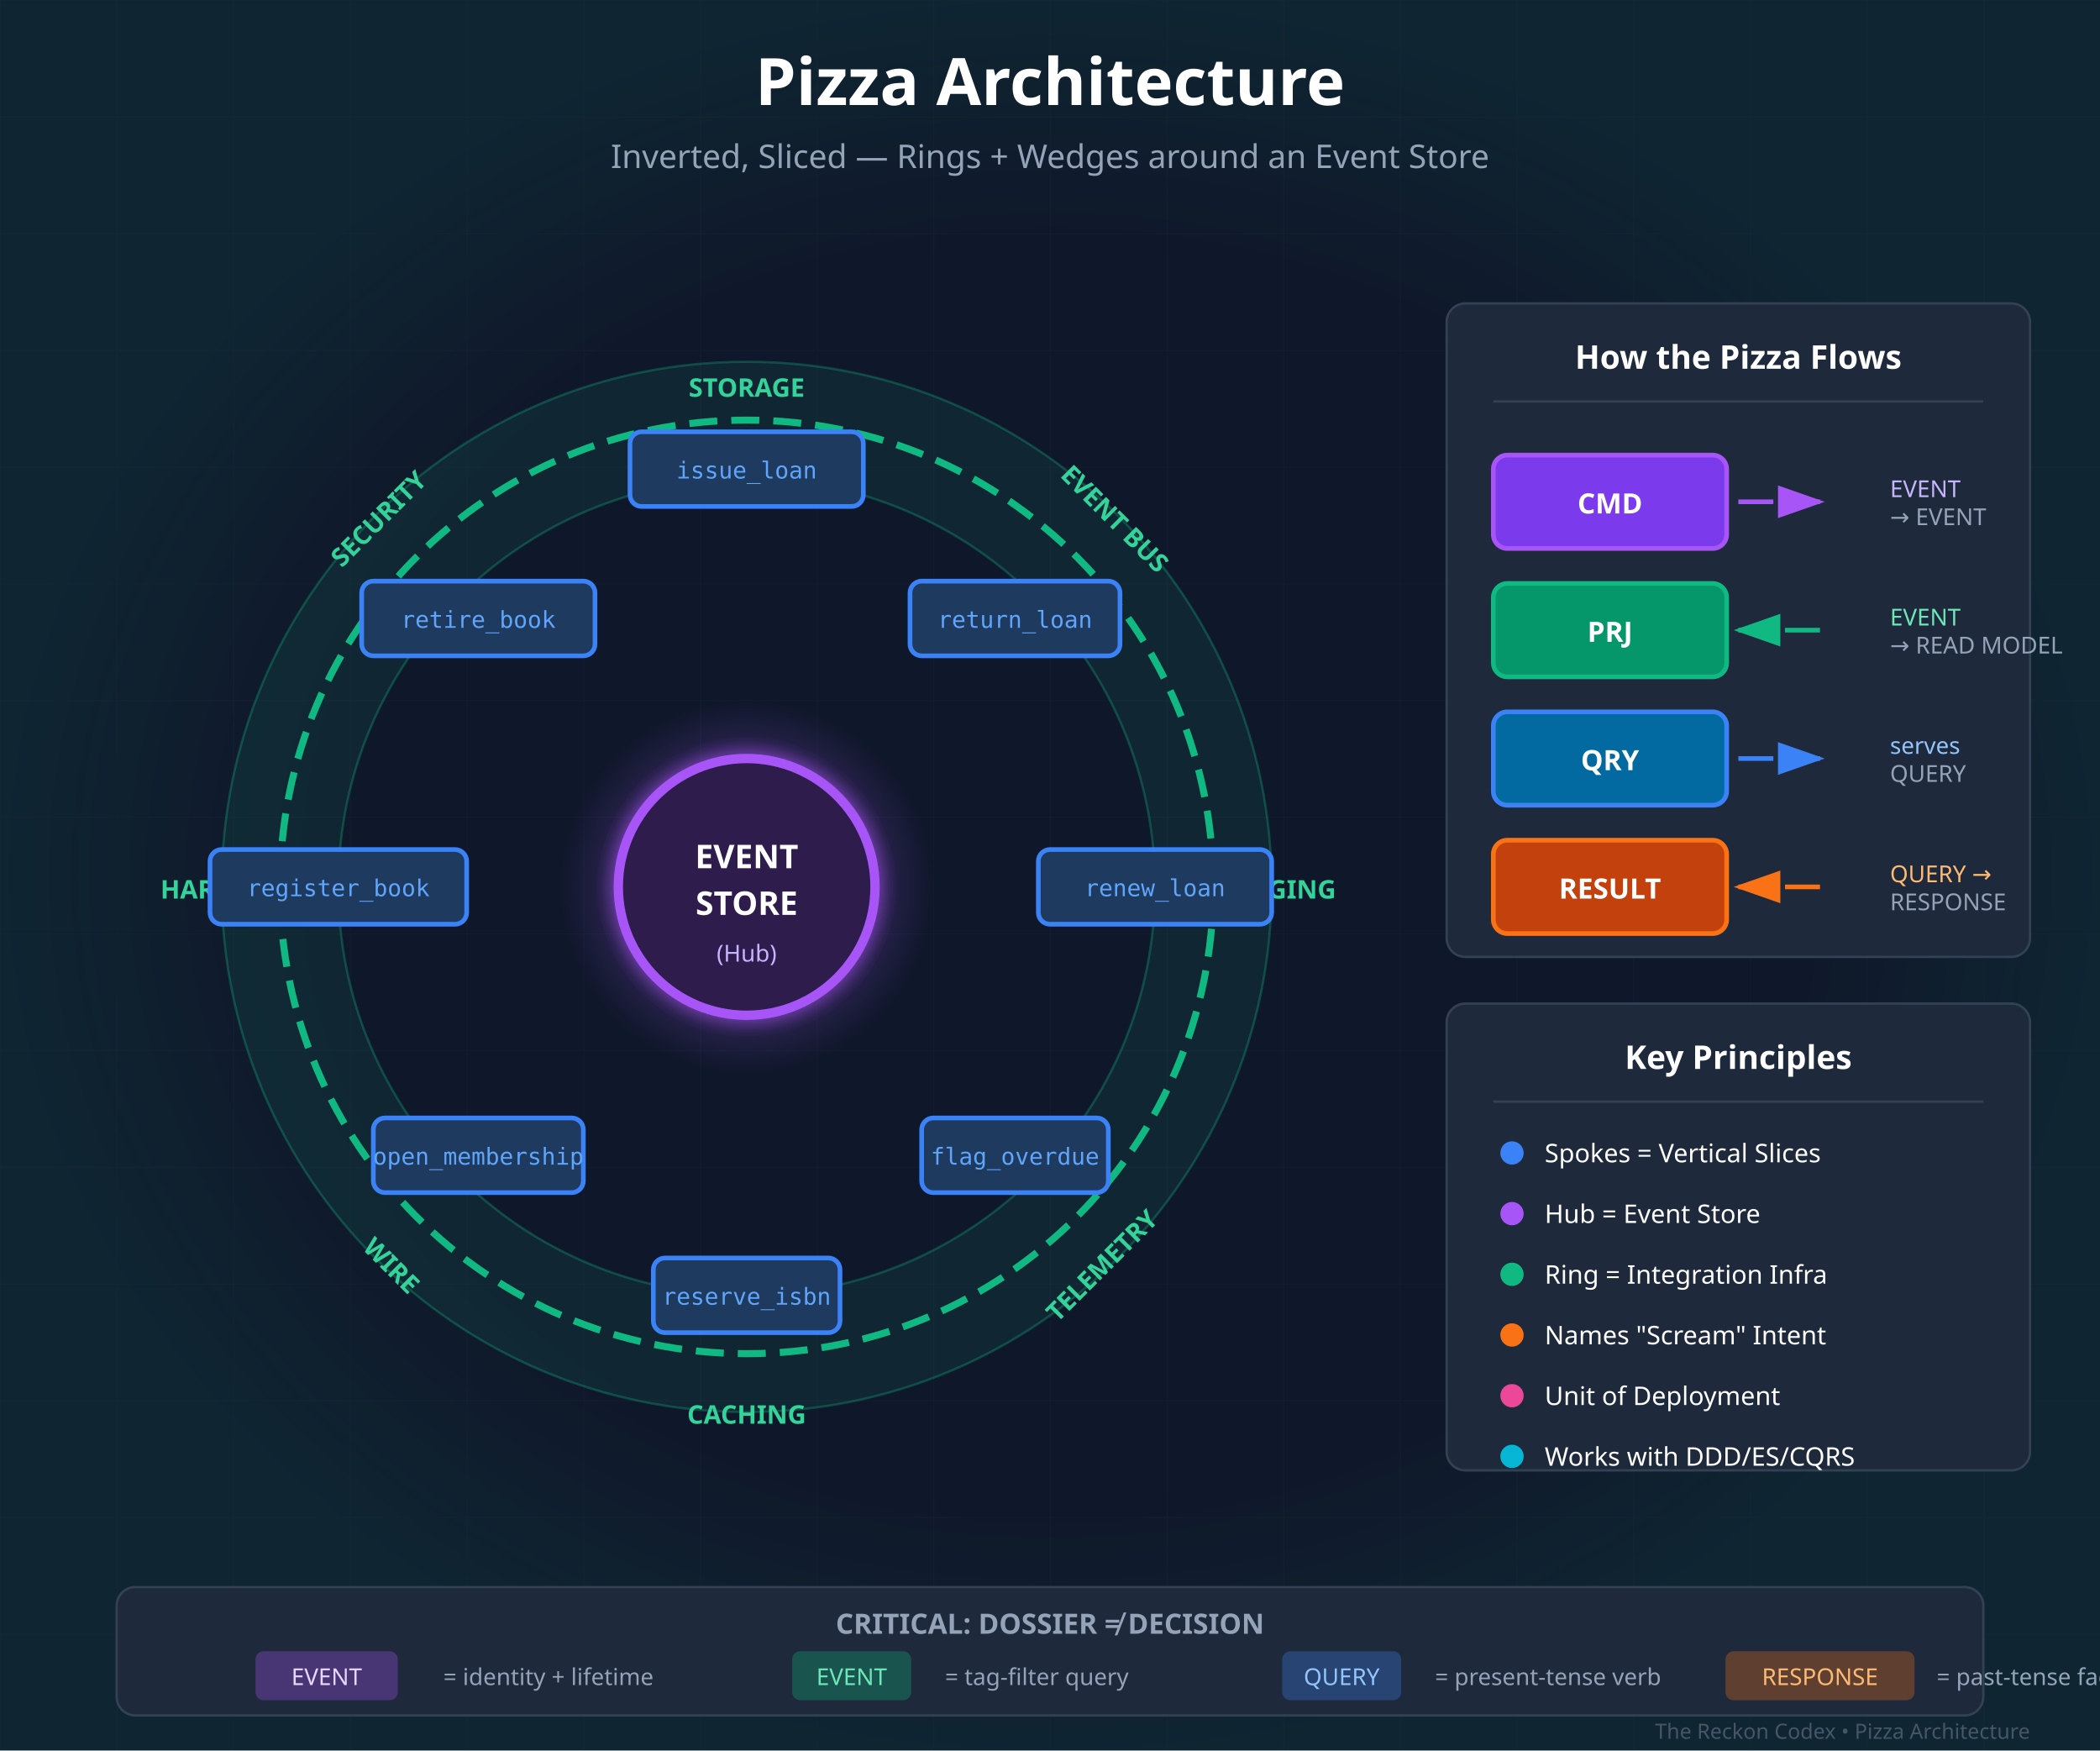
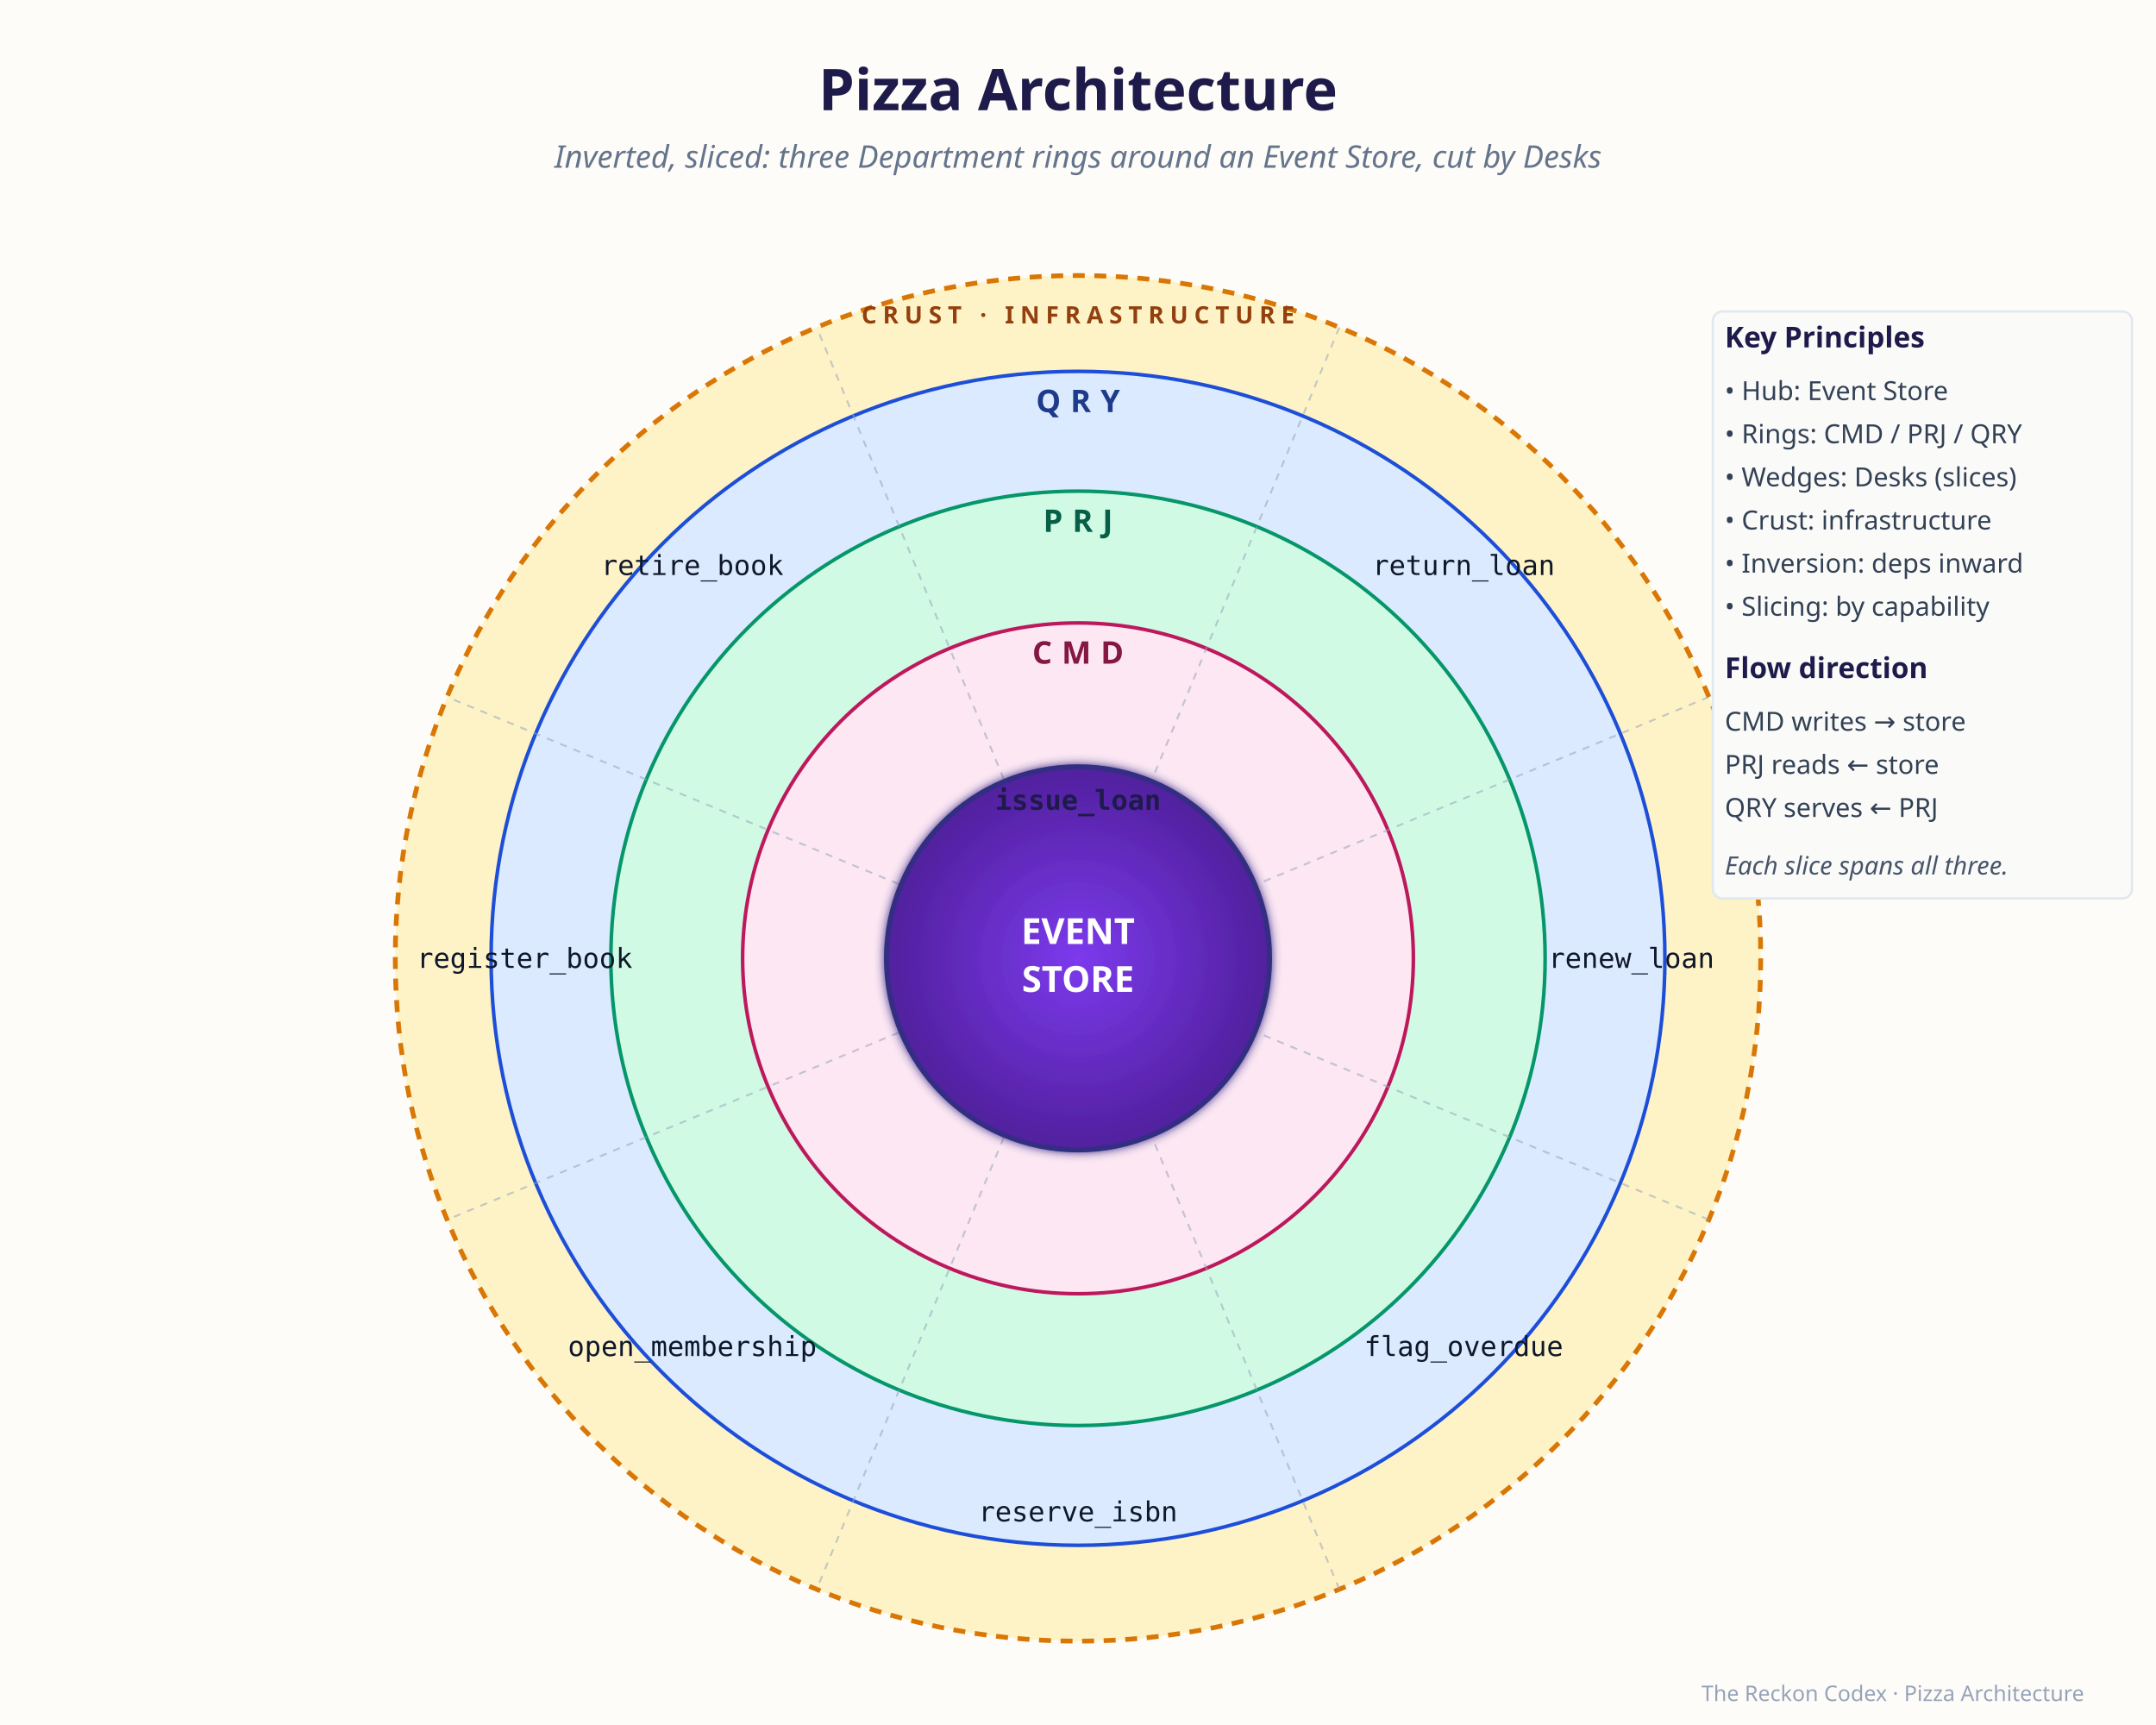
- <svg xmlns="http://www.w3.org/2000/svg" viewBox="0 0 900 750">
+ <svg xmlns="http://www.w3.org/2000/svg" viewBox="0 0 900 720" font-family="system-ui, sans-serif">
  <defs>
-     <radialGradient id="hubGlow" cx="50%" cy="50%" r="50%">
-       <stop offset="0%" stop-color="#a855f7" stop-opacity="0.6" />
-       <stop offset="100%" stop-color="#a855f7" stop-opacity="0" />
+     <radialGradient id="hub" cx="50%" cy="50%" r="55%">
+       <stop offset="0%" stop-color="#7c3aed" />
+       <stop offset="100%" stop-color="#4c1d95" />
    </radialGradient>
-     <radialGradient id="ringGlow" cx="50%" cy="50%" r="50%">
-       <stop offset="70%" stop-color="#10b981" stop-opacity="0" />
-       <stop offset="100%" stop-color="#10b981" stop-opacity="0.3" />
-     </radialGradient>
-     <linearGradient id="spokeGrad" x1="0%" y1="0%" x2="100%" y2="100%">
-       <stop offset="0%" stop-color="#3b82f6" />
-       <stop offset="100%" stop-color="#8b5cf6" />
-     </linearGradient>
-     <filter id="glow" x="-50%" y="-50%" width="200%" height="200%">
-       <feGaussianBlur stdDeviation="4" result="coloredBlur" />
+     <filter id="soft" x="-20%" y="-20%" width="140%" height="140%">
+       <feGaussianBlur stdDeviation="2" result="b" />
      <feMerge>
-         <feMergeNode in="coloredBlur" />
+         <feMergeNode in="b" />
        <feMergeNode in="SourceGraphic" />
      </feMerge>
    </filter>
-     <filter id="softGlow" x="-30%" y="-30%" width="160%" height="160%">
-       <feGaussianBlur stdDeviation="2" result="blur" />
-       <feMerge>
-         <feMergeNode in="blur" />
-         <feMergeNode in="SourceGraphic" />
-       </feMerge>
-     </filter>
-     <marker id="arrowPurple" markerWidth="10" markerHeight="7" refX="9" refY="3.5" orient="auto">
-       <polygon points="0 0, 10 3.5, 0 7" fill="#a855f7" />
-     </marker>
-     <marker id="arrowGreen" markerWidth="10" markerHeight="7" refX="9" refY="3.5" orient="auto">
-       <polygon points="0 0, 10 3.5, 0 7" fill="#10b981" />
-     </marker>
-     <marker id="arrowBlue" markerWidth="10" markerHeight="7" refX="9" refY="3.5" orient="auto">
-       <polygon points="0 0, 10 3.5, 0 7" fill="#3b82f6" />
-     </marker>
-     <marker id="arrowOrange" markerWidth="10" markerHeight="7" refX="9" refY="3.5" orient="auto">
-       <polygon points="0 0, 10 3.5, 0 7" fill="#f97316" />
-     </marker>
  </defs>
-   <style>
-     @keyframes pulse {
-       0%, 100% { opacity: 0.4; transform: scale(1); }
-       50% { opacity: 0.8; transform: scale(1.05); }
-     }
-     @keyframes pulseSlow {
-       0%, 100% { opacity: 0.3; }
-       50% { opacity: 0.6; }
-     }
-     @keyframes rotate {
-       from { transform: rotate(0deg); }
-       to { transform: rotate(360deg); }
-     }
-     @keyframes dash {
-       to { stroke-dashoffset: -20; }
-     }
-     @keyframes flowOut {
-       0% { stroke-dashoffset: 0; }
-       100% { stroke-dashoffset: -30; }
-     }
-     @keyframes flowIn {
-       0% { stroke-dashoffset: 0; }
-       100% { stroke-dashoffset: 30; }
-     }
-     @keyframes breathe {
-       0%, 100% { r: 55; }
-       50% { r: 58; }
-     }
-     .hub-glow { animation: pulse 3s ease-in-out infinite; transform-origin: center; }
-     .ring-pulse { animation: pulseSlow 4s ease-in-out infinite; }
-     .ring-dash { animation: dash 2s linear infinite; }
-     .flow-out { stroke-dasharray: 15 10; animation: flowOut 1.5s linear infinite; }
-     .flow-in { stroke-dasharray: 15 10; animation: flowIn 1.5s linear infinite; }
-     .breathe { animation: breathe 3s ease-in-out infinite; }
-     .spoke-hover:hover { filter: url(#glow); cursor: pointer; }
-   </style>
-   <rect width="900" height="750" fill="#0f172a" />
-   <rect width="900" height="750" fill="url(#ringGlow)" opacity="0.3" />
-   <defs>
-     <pattern id="grid" width="50" height="50" patternUnits="userSpaceOnUse">
-       <path d="M 50 0 L 0 0 0 50" fill="none" stroke="#1e293b" stroke-width="0.5" />
-     </pattern>
-   </defs>
-   <rect width="900" height="750" fill="url(#grid)" opacity="0.4" />
-   <text x="450" y="45" text-anchor="middle" font-family="system-ui, sans-serif" font-size="28" font-weight="bold" fill="#fff">Pizza Architecture</text>
-   <text x="450" y="72" text-anchor="middle" font-family="system-ui, sans-serif" font-size="14" fill="#94a3b8">Inverted, Sliced — Rings + Wedges around an Event Store</text>
-   <g transform="translate(320, 380)">
-     <circle cx="0" cy="0" r="200" fill="none" stroke="#10b981" stroke-width="50" opacity="0.1" class="ring-pulse" />
-     <circle cx="0" cy="0" r="200" fill="none" stroke="#10b981" stroke-width="3" stroke-dasharray="12 6" class="ring-dash" />
-     <circle cx="0" cy="0" r="175" fill="none" stroke="#10b981" stroke-width="1" opacity="0.3" />
-     <circle cx="0" cy="0" r="225" fill="none" stroke="#10b981" stroke-width="1" opacity="0.3" />
-     <g font-family="system-ui, sans-serif" font-size="11" fill="#34d399" font-weight="bold">
-       <text x="0" y="-210" text-anchor="middle">STORAGE</text>
-       <text x="155" y="-155" text-anchor="middle" transform="rotate(45, 155, -155)">EVENT BUS</text>
-       <text x="220" y="5" text-anchor="middle">MESSAGING</text>
-       <text x="155" y="165" text-anchor="middle" transform="rotate(-45, 155, 165)">TELEMETRY</text>
-       <text x="0" y="230" text-anchor="middle">CACHING</text>
-       <text x="-155" y="165" text-anchor="middle" transform="rotate(45, -155, 165)">WIRE</text>
-       <text x="-220" y="5" text-anchor="middle">HARDWARE</text>
-       <text x="-155" y="-155" text-anchor="middle" transform="rotate(-45, -155, -155)">SECURITY</text>
-     </g>
-     <g id="spokes">
-       <g class="spoke-hover">
-         <line x1="0" y1="-60" x2="0" y2="-160" stroke="url(#spokeGrad)" stroke-width="10" stroke-linecap="round" filter="url(#softGlow)" />
-         <rect x="-50" y="-195" width="100" height="32" rx="5" fill="#1e3a5f" stroke="#3b82f6" stroke-width="2" />
-         <text x="0" y="-175" text-anchor="middle" font-family="monospace" font-size="10" fill="#60a5fa">issue_loan</text>
-       </g>
-       <g class="spoke-hover" transform="rotate(45)">
-         <line x1="0" y1="-60" x2="0" y2="-160" stroke="url(#spokeGrad)" stroke-width="10" stroke-linecap="round" filter="url(#softGlow)" />
-         <g transform="rotate(-45) translate(115, -115)">
-           <rect x="-45" y="-16" width="90" height="32" rx="5" fill="#1e3a5f" stroke="#3b82f6" stroke-width="2" />
-           <text x="0" y="4" text-anchor="middle" font-family="monospace" font-size="10" fill="#60a5fa">return_loan</text>
-         </g>
-       </g>
-       <g class="spoke-hover" transform="rotate(90)">
-         <line x1="0" y1="-60" x2="0" y2="-160" stroke="url(#spokeGrad)" stroke-width="10" stroke-linecap="round" filter="url(#softGlow)" />
-         <g transform="rotate(-90) translate(175, 0)">
-           <rect x="-50" y="-16" width="100" height="32" rx="5" fill="#1e3a5f" stroke="#3b82f6" stroke-width="2" />
-           <text x="0" y="4" text-anchor="middle" font-family="monospace" font-size="10" fill="#60a5fa">renew_loan</text>
-         </g>
-       </g>
-       <g class="spoke-hover" transform="rotate(135)">
-         <line x1="0" y1="-60" x2="0" y2="-160" stroke="url(#spokeGrad)" stroke-width="10" stroke-linecap="round" filter="url(#softGlow)" />
-         <g transform="rotate(-135) translate(115, 115)">
-           <rect x="-40" y="-16" width="80" height="32" rx="5" fill="#1e3a5f" stroke="#3b82f6" stroke-width="2" />
-           <text x="0" y="4" text-anchor="middle" font-family="monospace" font-size="10" fill="#60a5fa">flag_overdue</text>
-         </g>
-       </g>
-       <g class="spoke-hover" transform="rotate(180)">
-         <line x1="0" y1="-60" x2="0" y2="-160" stroke="url(#spokeGrad)" stroke-width="10" stroke-linecap="round" filter="url(#softGlow)" />
-         <g transform="rotate(-180) translate(0, 175)">
-           <rect x="-40" y="-16" width="80" height="32" rx="5" fill="#1e3a5f" stroke="#3b82f6" stroke-width="2" />
-           <text x="0" y="4" text-anchor="middle" font-family="monospace" font-size="10" fill="#60a5fa">reserve_isbn</text>
-         </g>
-       </g>
-       <g class="spoke-hover" transform="rotate(225)">
-         <line x1="0" y1="-60" x2="0" y2="-160" stroke="url(#spokeGrad)" stroke-width="10" stroke-linecap="round" filter="url(#softGlow)" />
-         <g transform="rotate(-225) translate(-115, 115)">
-           <rect x="-45" y="-16" width="90" height="32" rx="5" fill="#1e3a5f" stroke="#3b82f6" stroke-width="2" />
-           <text x="0" y="4" text-anchor="middle" font-family="monospace" font-size="10" fill="#60a5fa">open_membership</text>
-         </g>
-       </g>
-       <g class="spoke-hover" transform="rotate(270)">
-         <line x1="0" y1="-60" x2="0" y2="-160" stroke="url(#spokeGrad)" stroke-width="10" stroke-linecap="round" filter="url(#softGlow)" />
-         <g transform="rotate(-270) translate(-175, 0)">
-           <rect x="-55" y="-16" width="110" height="32" rx="5" fill="#1e3a5f" stroke="#3b82f6" stroke-width="2" />
-           <text x="0" y="4" text-anchor="middle" font-family="monospace" font-size="10" fill="#60a5fa">register_book</text>
-         </g>
-       </g>
-       <g class="spoke-hover" transform="rotate(315)">
-         <line x1="0" y1="-60" x2="0" y2="-160" stroke="url(#spokeGrad)" stroke-width="10" stroke-linecap="round" filter="url(#softGlow)" />
-         <g transform="rotate(-315) translate(-115, -115)">
-           <rect x="-50" y="-16" width="100" height="32" rx="5" fill="#1e3a5f" stroke="#3b82f6" stroke-width="2" />
-           <text x="0" y="4" text-anchor="middle" font-family="monospace" font-size="10" fill="#60a5fa">retire_book</text>
-         </g>
-       </g>
-     </g>
-     <circle cx="0" cy="0" r="80" fill="url(#hubGlow)" class="hub-glow" />
-     <circle cx="0" cy="0" r="55" fill="#2d1b4e" stroke="#a855f7" stroke-width="4" filter="url(#glow)" class="breathe" />
-     <text x="0" y="-8" text-anchor="middle" font-family="system-ui, sans-serif" font-size="14" font-weight="bold" fill="#fff">EVENT</text>
-     <text x="0" y="12" text-anchor="middle" font-family="system-ui, sans-serif" font-size="14" font-weight="bold" fill="#fff">STORE</text>
-     <text x="0" y="32" text-anchor="middle" font-family="system-ui, sans-serif" font-size="10" fill="#c4b5fd">(Hub)</text>
+   <rect width="900" height="720" fill="#fefcf8" />
+   <text x="450" y="46" text-anchor="middle" font-size="24" font-weight="700" fill="#1e1b4b">Pizza Architecture</text>
+   <text x="450" y="70" text-anchor="middle" font-size="13" fill="#64748b" font-style="italic">Inverted, sliced: three Department rings around an Event Store, cut by Desks</text>
+   <circle cx="450" cy="400" r="285" fill="#fef3c7" stroke="#d97706" stroke-width="2" stroke-dasharray="5,4" />
+   <circle cx="450" cy="400" r="245" fill="#dbeafe" stroke="#1d4ed8" stroke-width="1.5" />
+   <circle cx="450" cy="400" r="195" fill="#d1fae5" stroke="#059669" stroke-width="1.5" />
+   <circle cx="450" cy="400" r="140" fill="#fce7f3" stroke="#be185d" stroke-width="1.5" />
+   <g stroke="#94a3b8" stroke-width="0.8" stroke-dasharray="3,3" stroke-opacity="0.55">
+     <line x1="450" y1="115" x2="450" y2="685" transform="rotate(22.5 450 400)" />
+     <line x1="450" y1="115" x2="450" y2="685" transform="rotate(67.5 450 400)" />
+     <line x1="450" y1="115" x2="450" y2="685" transform="rotate(112.5 450 400)" />
+     <line x1="450" y1="115" x2="450" y2="685" transform="rotate(157.5 450 400)" />
  </g>
-   <g transform="translate(620, 130)">
-     <rect x="0" y="0" width="250" height="280" rx="8" fill="#1e293b" stroke="#334155" stroke-width="1" />
-     <text x="125" y="28" text-anchor="middle" font-family="system-ui, sans-serif" font-size="14" font-weight="bold" fill="#fff">How the Pizza Flows</text>
-     <line x1="20" y1="42" x2="230" y2="42" stroke="#334155" stroke-width="1" />
-     <g transform="translate(20, 65)">
-       <rect x="0" y="0" width="100" height="40" rx="6" fill="#7c3aed" stroke="#a855f7" stroke-width="2" />
-       <text x="50" y="25" text-anchor="middle" font-family="system-ui, sans-serif" font-size="12" font-weight="bold" fill="#fff">CMD</text>
-       <line x1="105" y1="20" x2="140" y2="20" stroke="#a855f7" stroke-width="2" marker-end="url(#arrowPurple)" class="flow-out" />
-       <text x="170" y="18" font-family="system-ui, sans-serif" font-size="10" fill="#c4b5fd">EVENT</text>
-       <text x="170" y="30" font-family="system-ui, sans-serif" font-size="10" fill="#94a3b8">→ EVENT</text>
-     </g>
-     <g transform="translate(20, 120)">
-       <rect x="0" y="0" width="100" height="40" rx="6" fill="#059669" stroke="#10b981" stroke-width="2" />
-       <text x="50" y="25" text-anchor="middle" font-family="system-ui, sans-serif" font-size="12" font-weight="bold" fill="#fff">PRJ</text>
-       <line x1="140" y1="20" x2="105" y2="20" stroke="#10b981" stroke-width="2" marker-end="url(#arrowGreen)" class="flow-in" />
-       <text x="170" y="18" font-family="system-ui, sans-serif" font-size="10" fill="#6ee7b7">EVENT</text>
-       <text x="170" y="30" font-family="system-ui, sans-serif" font-size="10" fill="#94a3b8">→ READ MODEL</text>
-     </g>
-     <g transform="translate(20, 175)">
-       <rect x="0" y="0" width="100" height="40" rx="6" fill="#0369a1" stroke="#3b82f6" stroke-width="2" />
-       <text x="50" y="25" text-anchor="middle" font-family="system-ui, sans-serif" font-size="12" font-weight="bold" fill="#fff">QRY</text>
-       <line x1="105" y1="20" x2="140" y2="20" stroke="#3b82f6" stroke-width="2" marker-end="url(#arrowBlue)" class="flow-out" />
-       <text x="170" y="18" font-family="system-ui, sans-serif" font-size="10" fill="#93c5fd">serves</text>
-       <text x="170" y="30" font-family="system-ui, sans-serif" font-size="10" fill="#94a3b8">QUERY</text>
-     </g>
-     <g transform="translate(20, 230)">
-       <rect x="0" y="0" width="100" height="40" rx="6" fill="#c2410c" stroke="#f97316" stroke-width="2" />
-       <text x="50" y="25" text-anchor="middle" font-family="system-ui, sans-serif" font-size="12" font-weight="bold" fill="#fff">RESULT</text>
-       <line x1="140" y1="20" x2="105" y2="20" stroke="#f97316" stroke-width="2" marker-end="url(#arrowOrange)" class="flow-in" />
-       <text x="170" y="18" font-family="system-ui, sans-serif" font-size="10" fill="#fdba74">QUERY →</text>
-       <text x="170" y="30" font-family="system-ui, sans-serif" font-size="10" fill="#94a3b8">RESPONSE</text>
-     </g>
+   <text x="450" y="135" text-anchor="middle" font-size="10" font-weight="700" fill="#92400e" letter-spacing="2.5">CRUST · INFRASTRUCTURE</text>
+   <text x="450" y="172" text-anchor="middle" font-size="13" font-weight="700" fill="#1e3a8a" letter-spacing="4">QRY</text>
+   <text x="450" y="222" text-anchor="middle" font-size="13" font-weight="700" fill="#065f46" letter-spacing="4">PRJ</text>
+   <text x="450" y="277" text-anchor="middle" font-size="13" font-weight="700" fill="#831843" letter-spacing="4">CMD</text>
+   <circle cx="450" cy="400" r="80" fill="url(#hub)" stroke="#312e81" stroke-width="2" filter="url(#soft)" />
+   <text x="450" y="394" text-anchor="middle" font-size="15" font-weight="700" fill="#fff">EVENT</text>
+   <text x="450" y="414" text-anchor="middle" font-size="15" font-weight="700" fill="#fff">STORE</text>
+   <g font-size="11.5" fill="#0f172a" text-anchor="middle" font-family="monospace">
+     <text x="611" y="240">return_loan</text>
+     <text x="681" y="404">renew_loan</text>
+     <text x="611" y="566">flag_overdue</text>
+     <text x="450" y="635">reserve_isbn</text>
+     <text x="289" y="566">open_membership</text>
+     <text x="219" y="404">register_book</text>
+     <text x="289" y="240">retire_book</text>
+     <text x="450" y="338" fill="#1e1b4b" font-weight="700">issue_loan</text>
  </g>
-   <g transform="translate(620, 430)">
-     <rect x="0" y="0" width="250" height="200" rx="8" fill="#1e293b" stroke="#334155" stroke-width="1" />
-     <text x="125" y="28" text-anchor="middle" font-family="system-ui, sans-serif" font-size="14" font-weight="bold" fill="#fff">Key Principles</text>
-     <line x1="20" y1="42" x2="230" y2="42" stroke="#334155" stroke-width="1" />
-     <g transform="translate(20, 60)" font-family="system-ui, sans-serif" font-size="11">
-       <circle cx="8" cy="4" r="5" fill="#3b82f6" />
-       <text x="22" y="8" fill="#fff">Spokes = Vertical Slices</text>
-       <circle cx="8" cy="30" r="5" fill="#a855f7" />
-       <text x="22" y="34" fill="#fff">Hub = Event Store</text>
-       <circle cx="8" cy="56" r="5" fill="#10b981" />
-       <text x="22" y="60" fill="#fff">Ring = Integration Infra</text>
-       <circle cx="8" cy="82" r="5" fill="#f97316" />
-       <text x="22" y="86" fill="#fff">Names "Scream" Intent</text>
-       <circle cx="8" cy="108" r="5" fill="#ec4899" />
-       <text x="22" y="112" fill="#fff">Unit of Deployment</text>
-       <circle cx="8" cy="134" r="5" fill="#06b6d4" />
-       <text x="22" y="138" fill="#fff">Works with DDD/ES/CQRS</text>
-     </g>
+   <g transform="translate(720, 145)">
+     <rect x="-5" y="-15" width="175" height="245" fill="#fafaf9" stroke="#e2e8f0" stroke-width="1" rx="4" />
+     <text x="0" y="0" font-size="12" font-weight="700" fill="#1e1b4b">Key Principles</text>
+     <text x="0" y="22" font-size="11" fill="#334155">• Hub: Event Store</text>
+     <text x="0" y="40" font-size="11" fill="#334155">• Rings: CMD / PRJ / QRY</text>
+     <text x="0" y="58" font-size="11" fill="#334155">• Wedges: Desks (slices)</text>
+     <text x="0" y="76" font-size="11" fill="#334155">• Crust: infrastructure</text>
+     <text x="0" y="94" font-size="11" fill="#334155">• Inversion: deps inward</text>
+     <text x="0" y="112" font-size="11" fill="#334155">• Slicing: by capability</text>
+     <text x="0" y="138" font-size="12" font-weight="700" fill="#1e1b4b">Flow direction</text>
+     <text x="0" y="160" font-size="11" fill="#334155">CMD writes → store</text>
+     <text x="0" y="178" font-size="11" fill="#334155">PRJ reads ← store</text>
+     <text x="0" y="196" font-size="11" fill="#334155">QRY serves ← PRJ</text>
+     <text x="0" y="220" font-size="10.5" fill="#475569" font-style="italic">Each slice spans all three.</text>
  </g>
-   <g transform="translate(50, 680)">
-     <rect x="0" y="0" width="800" height="55" rx="8" fill="#1e293b" stroke="#334155" stroke-width="1" />
-     <text x="400" y="20" text-anchor="middle" font-family="system-ui, sans-serif" font-size="12" font-weight="bold" fill="#94a3b8">CRITICAL: DOSSIER ≠ DECISION</text>
-     <g transform="translate(60, 38)" font-family="system-ui, sans-serif" font-size="10">
-       <rect x="0" y="-10" width="60" height="20" rx="3" fill="#a855f7" opacity="0.3" stroke="#a855f7" />
-       <text x="30" y="4" text-anchor="middle" fill="#e9d5ff">EVENT</text>
-       <text x="80" y="4" fill="#94a3b8">= identity + lifetime</text>
-       <rect x="230" y="-10" width="50" height="20" rx="3" fill="#10b981" opacity="0.3" stroke="#10b981" />
-       <text x="255" y="4" text-anchor="middle" fill="#6ee7b7">EVENT</text>
-       <text x="295" y="4" fill="#94a3b8">= tag-filter query</text>
-       <rect x="440" y="-10" width="50" height="20" rx="3" fill="#3b82f6" opacity="0.3" stroke="#3b82f6" />
-       <text x="465" y="4" text-anchor="middle" fill="#93c5fd">QUERY</text>
-       <text x="505" y="4" fill="#94a3b8">= present-tense verb</text>
-       <rect x="630" y="-10" width="80" height="20" rx="3" fill="#f97316" opacity="0.3" stroke="#f97316" />
-       <text x="670" y="4" text-anchor="middle" fill="#fdba74">RESPONSE</text>
-       <text x="720" y="4" fill="#94a3b8">= past-tense fact</text>
-     </g>
-   </g>
-   <text x="870" y="745" text-anchor="end" font-family="system-ui, sans-serif" font-size="9" fill="#475569">The Reckon Codex • Pizza Architecture</text>
+   <text x="870" y="710" text-anchor="end" font-size="9" fill="#94a3b8">The Reckon Codex · Pizza Architecture</text>
</svg>
